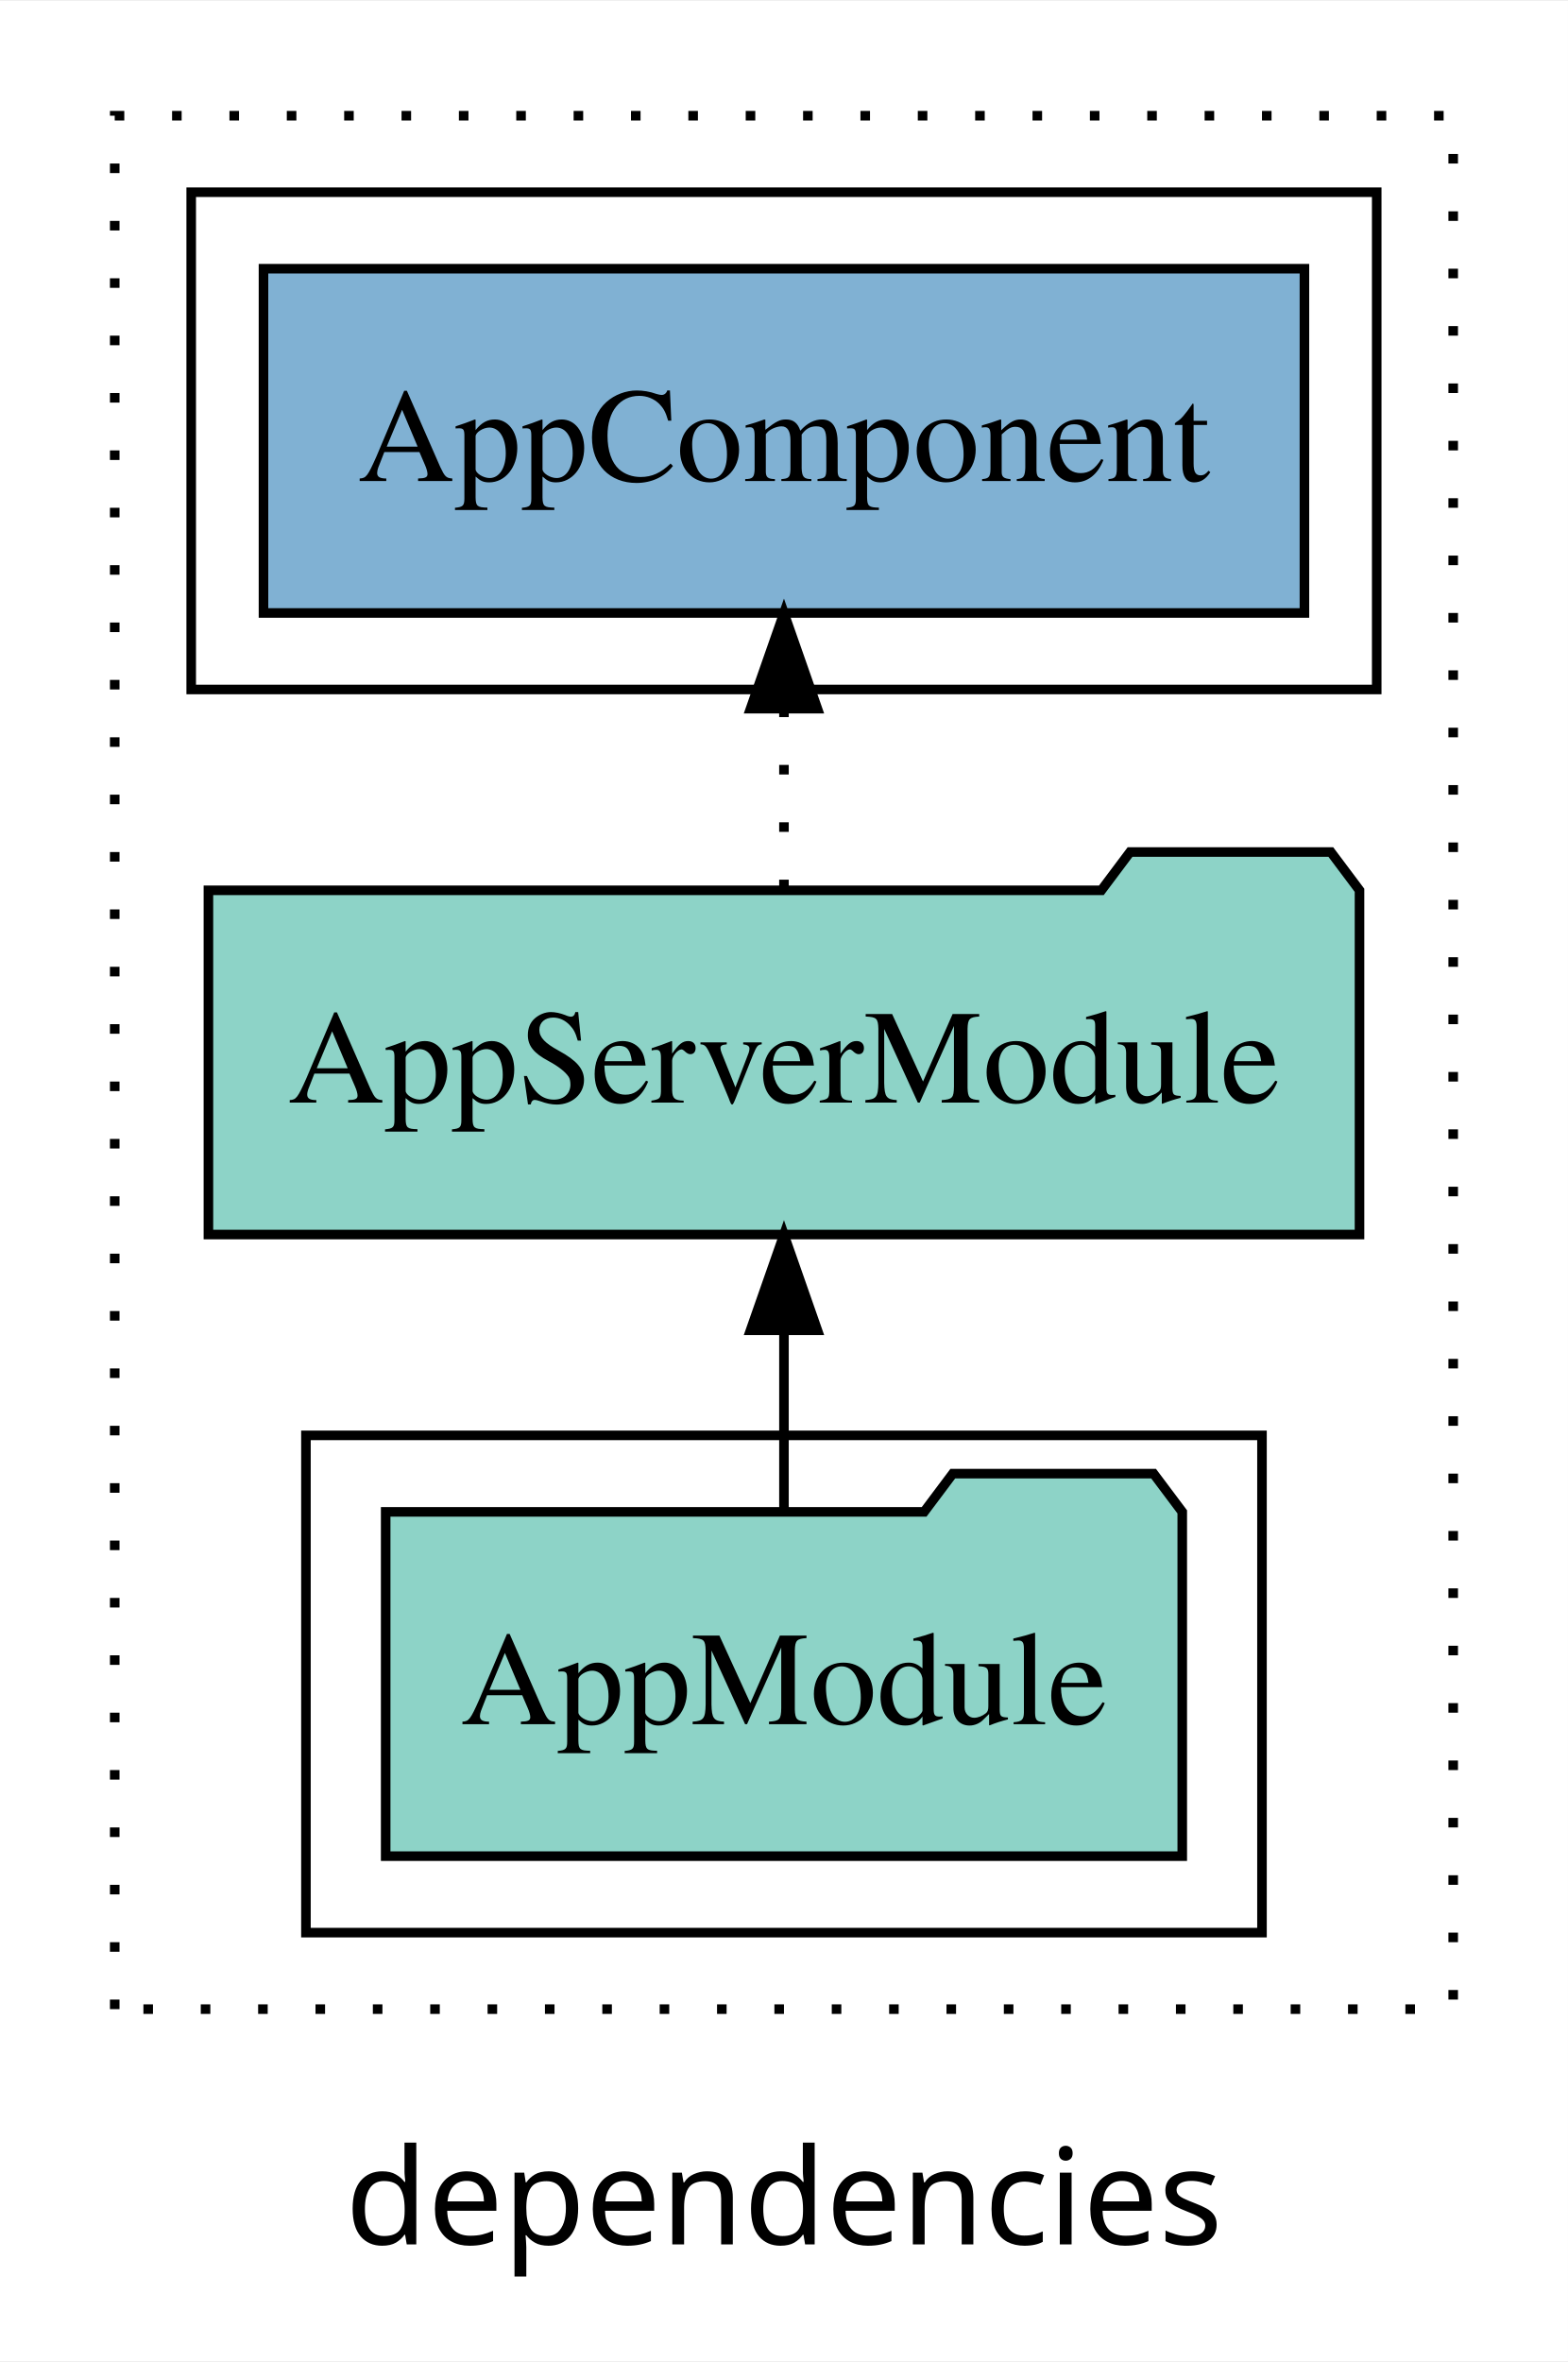
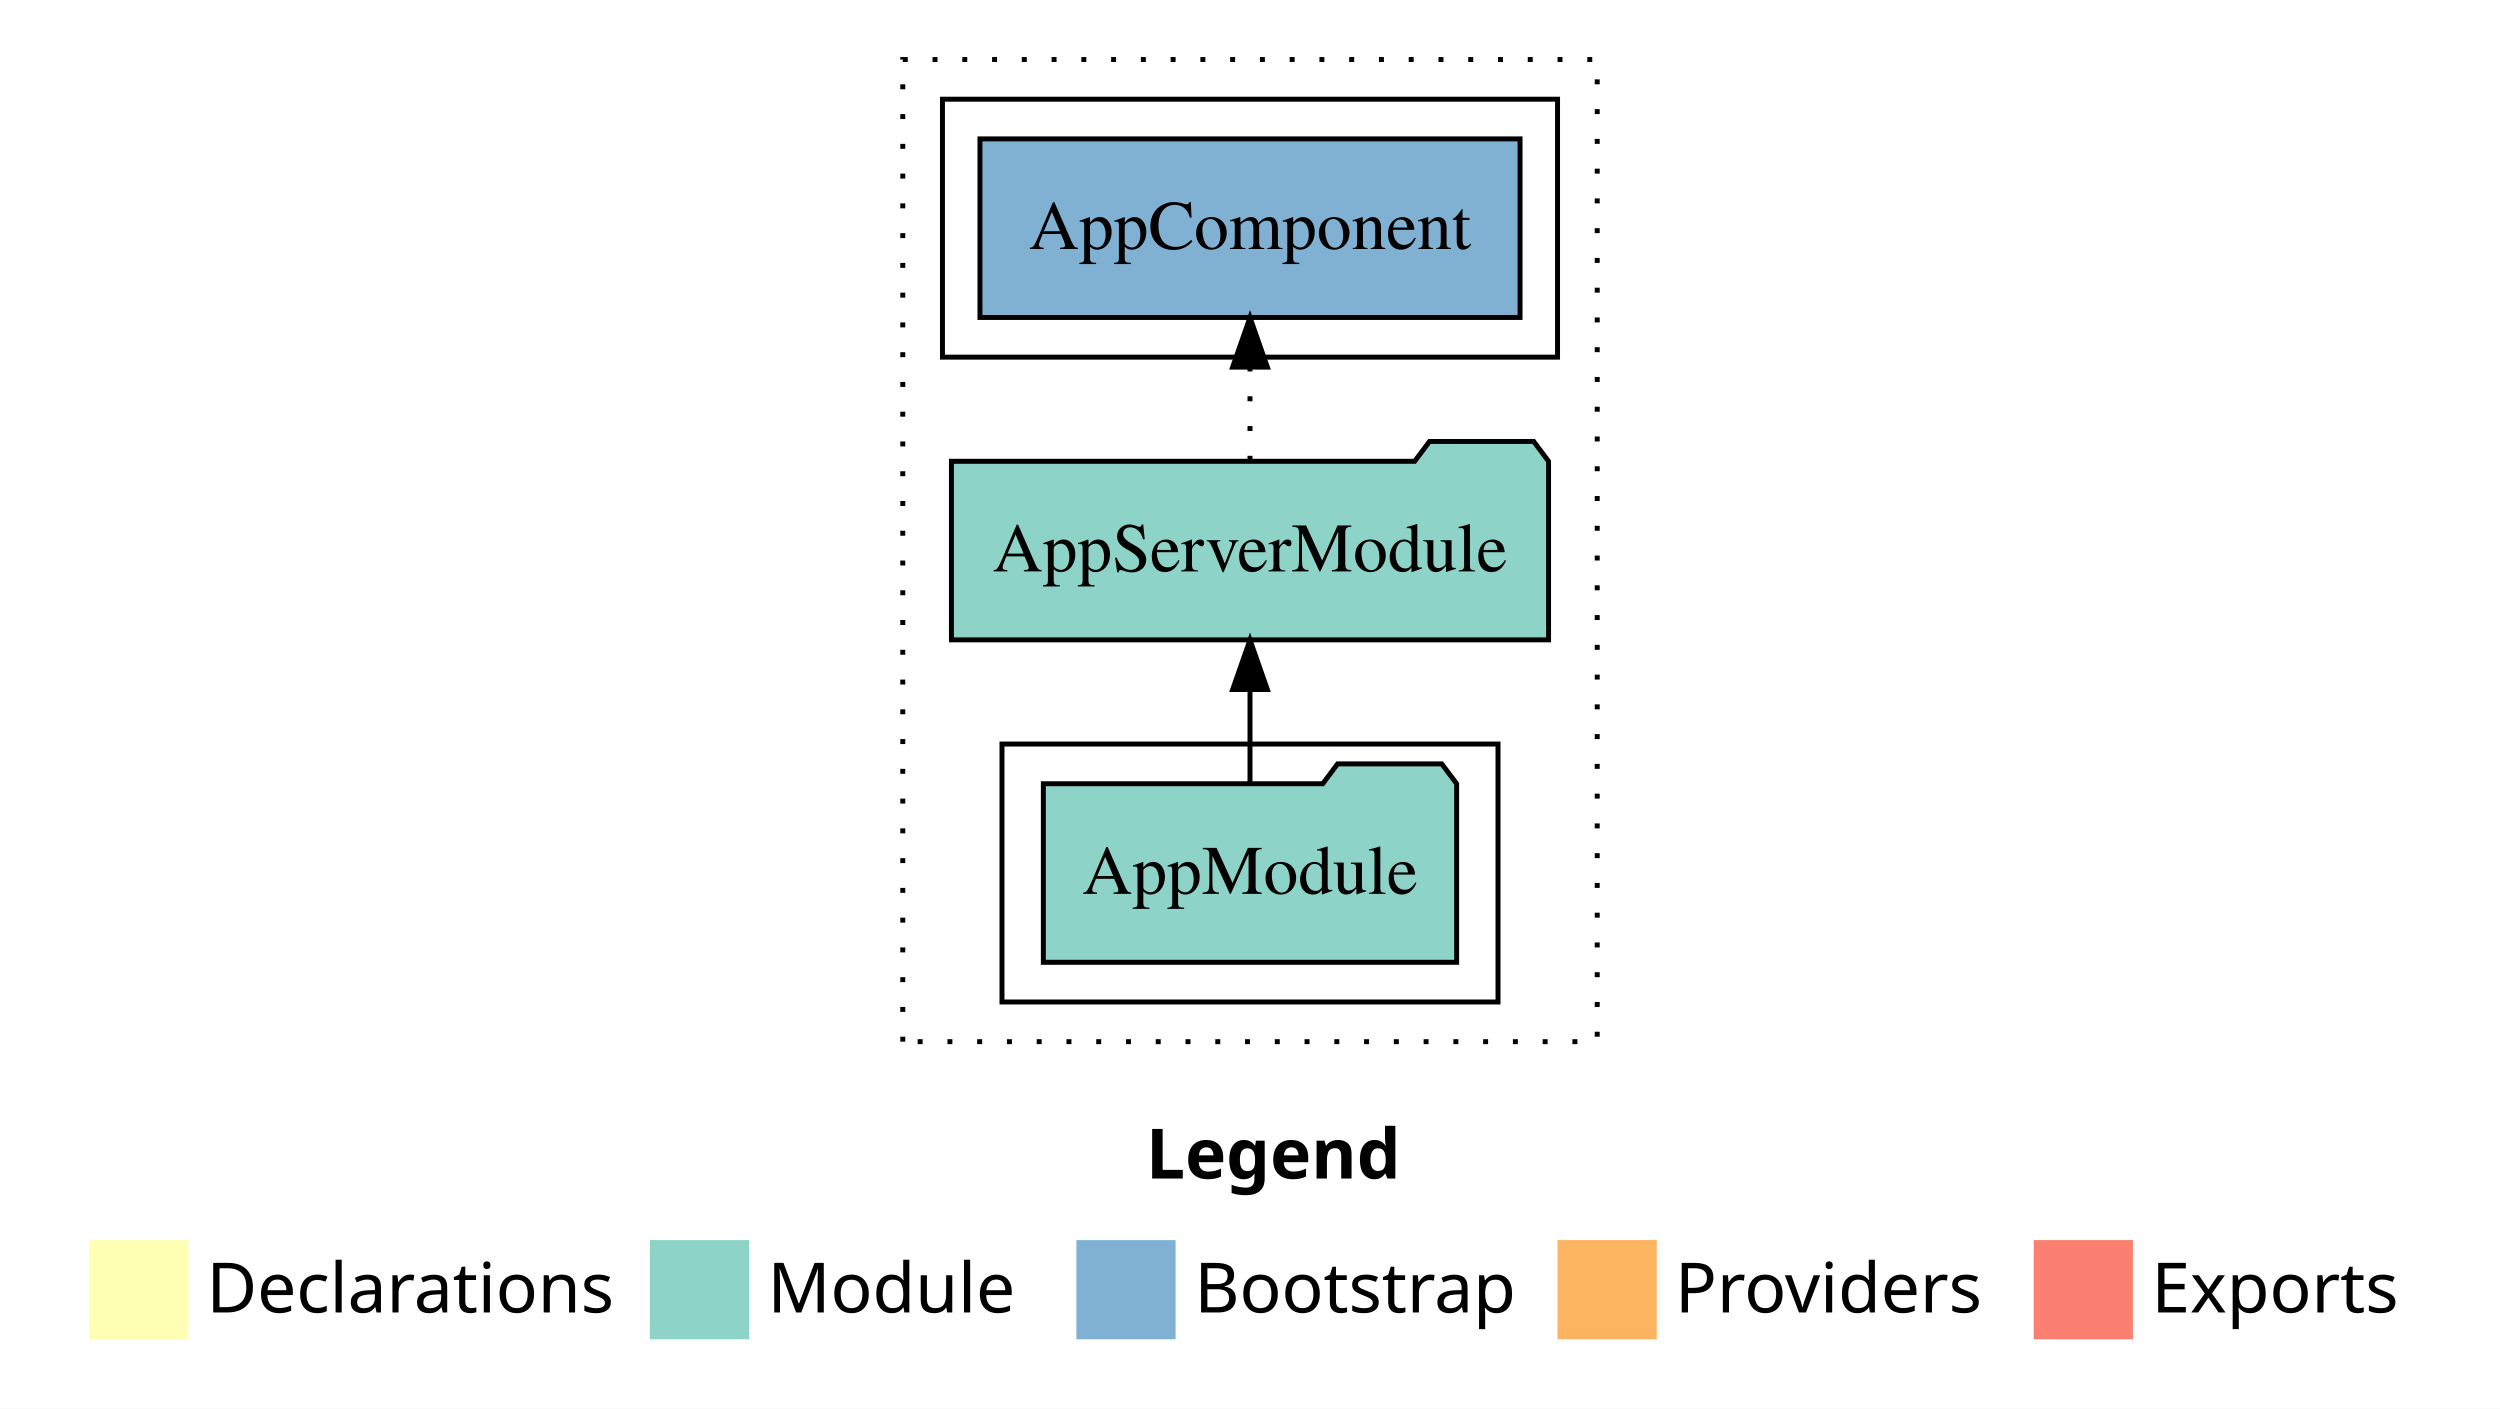
- <svg xmlns="http://www.w3.org/2000/svg" width="164pt" height="247pt" viewBox="0.00 0.00 164.00 246.80">
-   <g id="graph0" class="graph" transform="scale(1 1) rotate(0) translate(4 242.8)">
-     <polygon fill="white" stroke="transparent" points="-4,4 -4,-242.8 160,-242.8 160,4 -4,4" />
-     <text text-anchor="middle" x="78" y="-8.2" font-family="sans-serif" font-size="14.00">dependencies</text>
+ <svg xmlns="http://www.w3.org/2000/svg" width="504pt" height="284pt" viewBox="0.00 0.00 504.00 284.00">
+   <g id="graph0" class="graph" transform="scale(1 1) rotate(0) translate(4 280)">
+     <polygon fill="white" stroke="transparent" points="-4,4 -4,-280 500,-280 500,4 -4,4" />
+     <text text-anchor="start" x="227.01" y="-42.4" font-family="Times-12" font-weight="bold" font-size="14.00">Legend</text>
+     <polygon fill="#ffffb3" stroke="transparent" points="14,-10 14,-30 34,-30 34,-10 14,-10" />
+     <text text-anchor="start" x="37.63" y="-15.4" font-family="Times-12" font-size="14.00">  Declarations</text>
+     <polygon fill="#8dd3c7" stroke="transparent" points="127,-10 127,-30 147,-30 147,-10 127,-10" />
+     <text text-anchor="start" x="150.73" y="-15.4" font-family="Times-12" font-size="14.00">  Module</text>
+     <polygon fill="#80b1d3" stroke="transparent" points="213,-10 213,-30 233,-30 233,-10 213,-10" />
+     <text text-anchor="start" x="236.78" y="-15.4" font-family="Times-12" font-size="14.00">  Bootstrap</text>
+     <polygon fill="#fdb462" stroke="transparent" points="310,-10 310,-30 330,-30 330,-10 310,-10" />
+     <text text-anchor="start" x="333.67" y="-15.4" font-family="Times-12" font-size="14.00">  Providers</text>
+     <polygon fill="#fb8072" stroke="transparent" points="406,-10 406,-30 426,-30 426,-10 406,-10" />
+     <text text-anchor="start" x="429.73" y="-15.4" font-family="Times-12" font-size="14.00">  Exports</text>
    <g id="clust1" class="cluster">
-       <polygon fill="none" stroke="black" stroke-dasharray="1,5" points="8,-32.8 8,-230.8 148,-230.8 148,-32.8 8,-32.8" />
+       <polygon fill="none" stroke="black" stroke-dasharray="1,5" points="178,-70 178,-268 318,-268 318,-70 178,-70" />
    </g>
    <g id="clust3" class="cluster">
-       <polygon fill="none" stroke="black" points="28,-40.8 28,-92.8 128,-92.8 128,-40.8 28,-40.8" />
+       <polygon fill="none" stroke="black" points="198,-78 198,-130 298,-130 298,-78 198,-78" />
    </g>
    <g id="clust5" class="cluster">
-       <polygon fill="none" stroke="black" points="16,-170.8 16,-222.8 140,-222.8 140,-170.8 16,-170.8" />
+       <polygon fill="none" stroke="black" points="186,-208 186,-260 310,-260 310,-208 186,-208" />
    </g>
    <g id="node1" class="node">
-       <polygon fill="#8dd3c7" stroke="black" points="119.66,-84.8 116.66,-88.8 95.66,-88.8 92.66,-84.8 36.34,-84.8 36.34,-48.8 119.66,-48.8 119.66,-84.8" />
-       <text text-anchor="middle" x="78" y="-62.6" font-family="Times,serif" font-size="14.00">AppModule</text>
+       <polygon fill="#8dd3c7" stroke="black" points="289.66,-122 286.66,-126 265.66,-126 262.66,-122 206.34,-122 206.34,-86 289.66,-86 289.66,-122" />
+       <text text-anchor="middle" x="248" y="-99.8" font-family="Times,serif" font-size="14.00">AppModule</text>
    </g>
    <g id="node2" class="node">
-       <polygon fill="#8dd3c7" stroke="black" points="138.2,-149.8 135.2,-153.8 114.2,-153.8 111.2,-149.8 17.8,-149.8 17.8,-113.8 138.2,-113.8 138.2,-149.8" />
-       <text text-anchor="middle" x="78" y="-127.6" font-family="Times,serif" font-size="14.00">AppServerModule</text>
+       <polygon fill="#8dd3c7" stroke="black" points="308.19,-187 305.19,-191 284.19,-191 281.19,-187 187.81,-187 187.81,-151 308.19,-151 308.19,-187" />
+       <text text-anchor="middle" x="248" y="-164.8" font-family="Times,serif" font-size="14.00">AppServerModule</text>
    </g>
    <g id="edge1" class="edge">
-       <path fill="none" stroke="black" d="M78,-84.91C78,-84.91 78,-103.79 78,-103.79" />
-       <polygon fill="black" stroke="black" points="74.5,-103.79 78,-113.79 81.5,-103.79 74.5,-103.79" />
+       <path fill="none" stroke="black" d="M248,-122.11C248,-122.11 248,-140.99 248,-140.99" />
+       <polygon fill="black" stroke="black" points="244.5,-140.99 248,-150.99 251.5,-140.99 244.5,-140.99" />
    </g>
    <g id="node3" class="node">
-       <polygon fill="#80b1d3" stroke="black" points="132.44,-214.8 23.56,-214.8 23.56,-178.8 132.44,-178.8 132.44,-214.8" />
-       <text text-anchor="middle" x="78" y="-192.6" font-family="Times,serif" font-size="14.00">AppComponent </text>
+       <polygon fill="#80b1d3" stroke="black" points="302.44,-252 193.56,-252 193.56,-216 302.44,-216 302.44,-252" />
+       <text text-anchor="middle" x="248" y="-229.8" font-family="Times,serif" font-size="14.00">AppComponent </text>
    </g>
    <g id="edge2" class="edge">
-       <path fill="none" stroke="black" stroke-dasharray="1,5" d="M78,-149.91C78,-149.91 78,-168.79 78,-168.79" />
-       <polygon fill="black" stroke="black" points="74.5,-168.79 78,-178.79 81.5,-168.79 74.5,-168.79" />
+       <path fill="none" stroke="black" stroke-dasharray="1,5" d="M248,-187.11C248,-187.11 248,-205.99 248,-205.99" />
+       <polygon fill="black" stroke="black" points="244.5,-205.99 248,-215.99 251.5,-205.99 244.5,-205.99" />
    </g>
  </g>
</svg>
